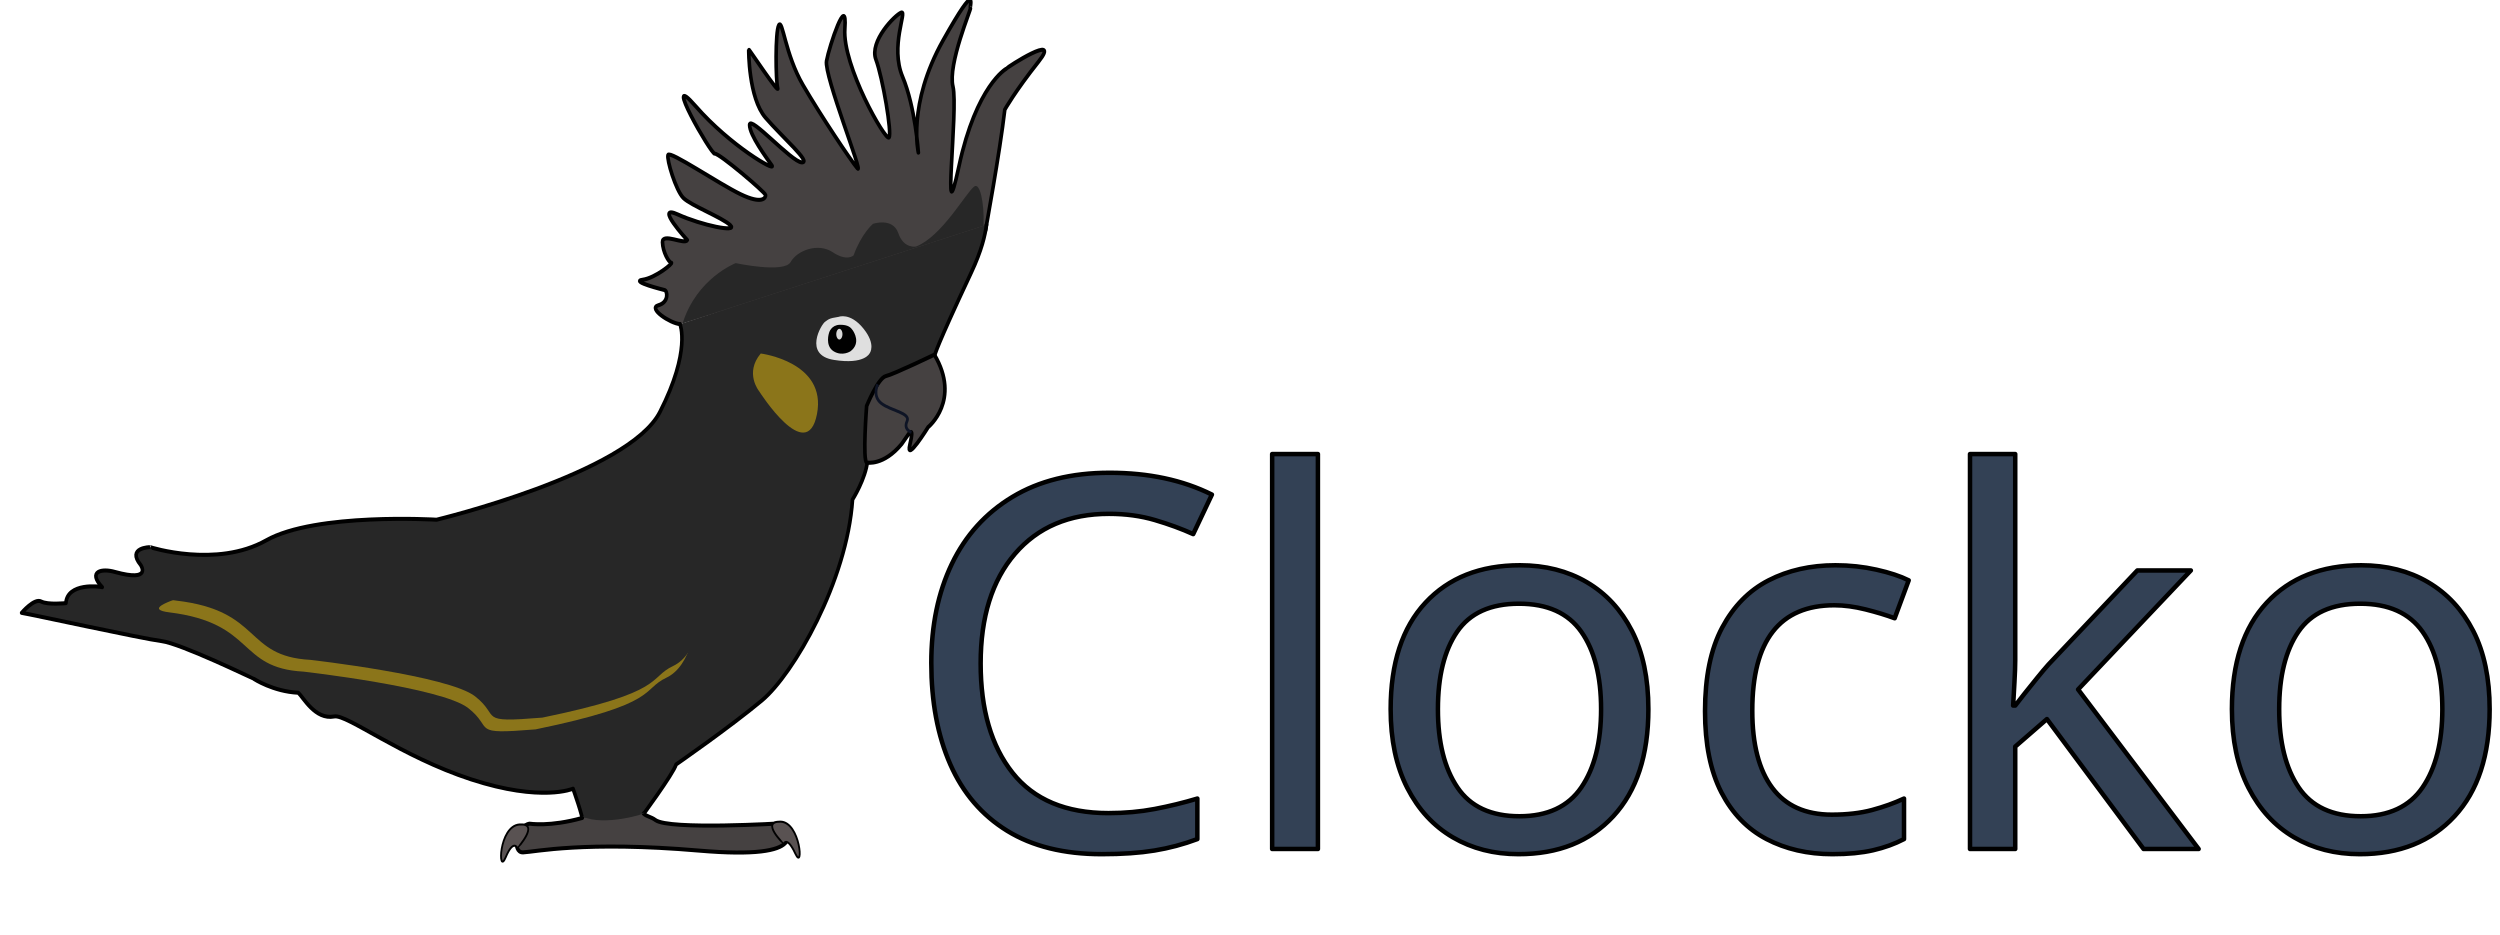
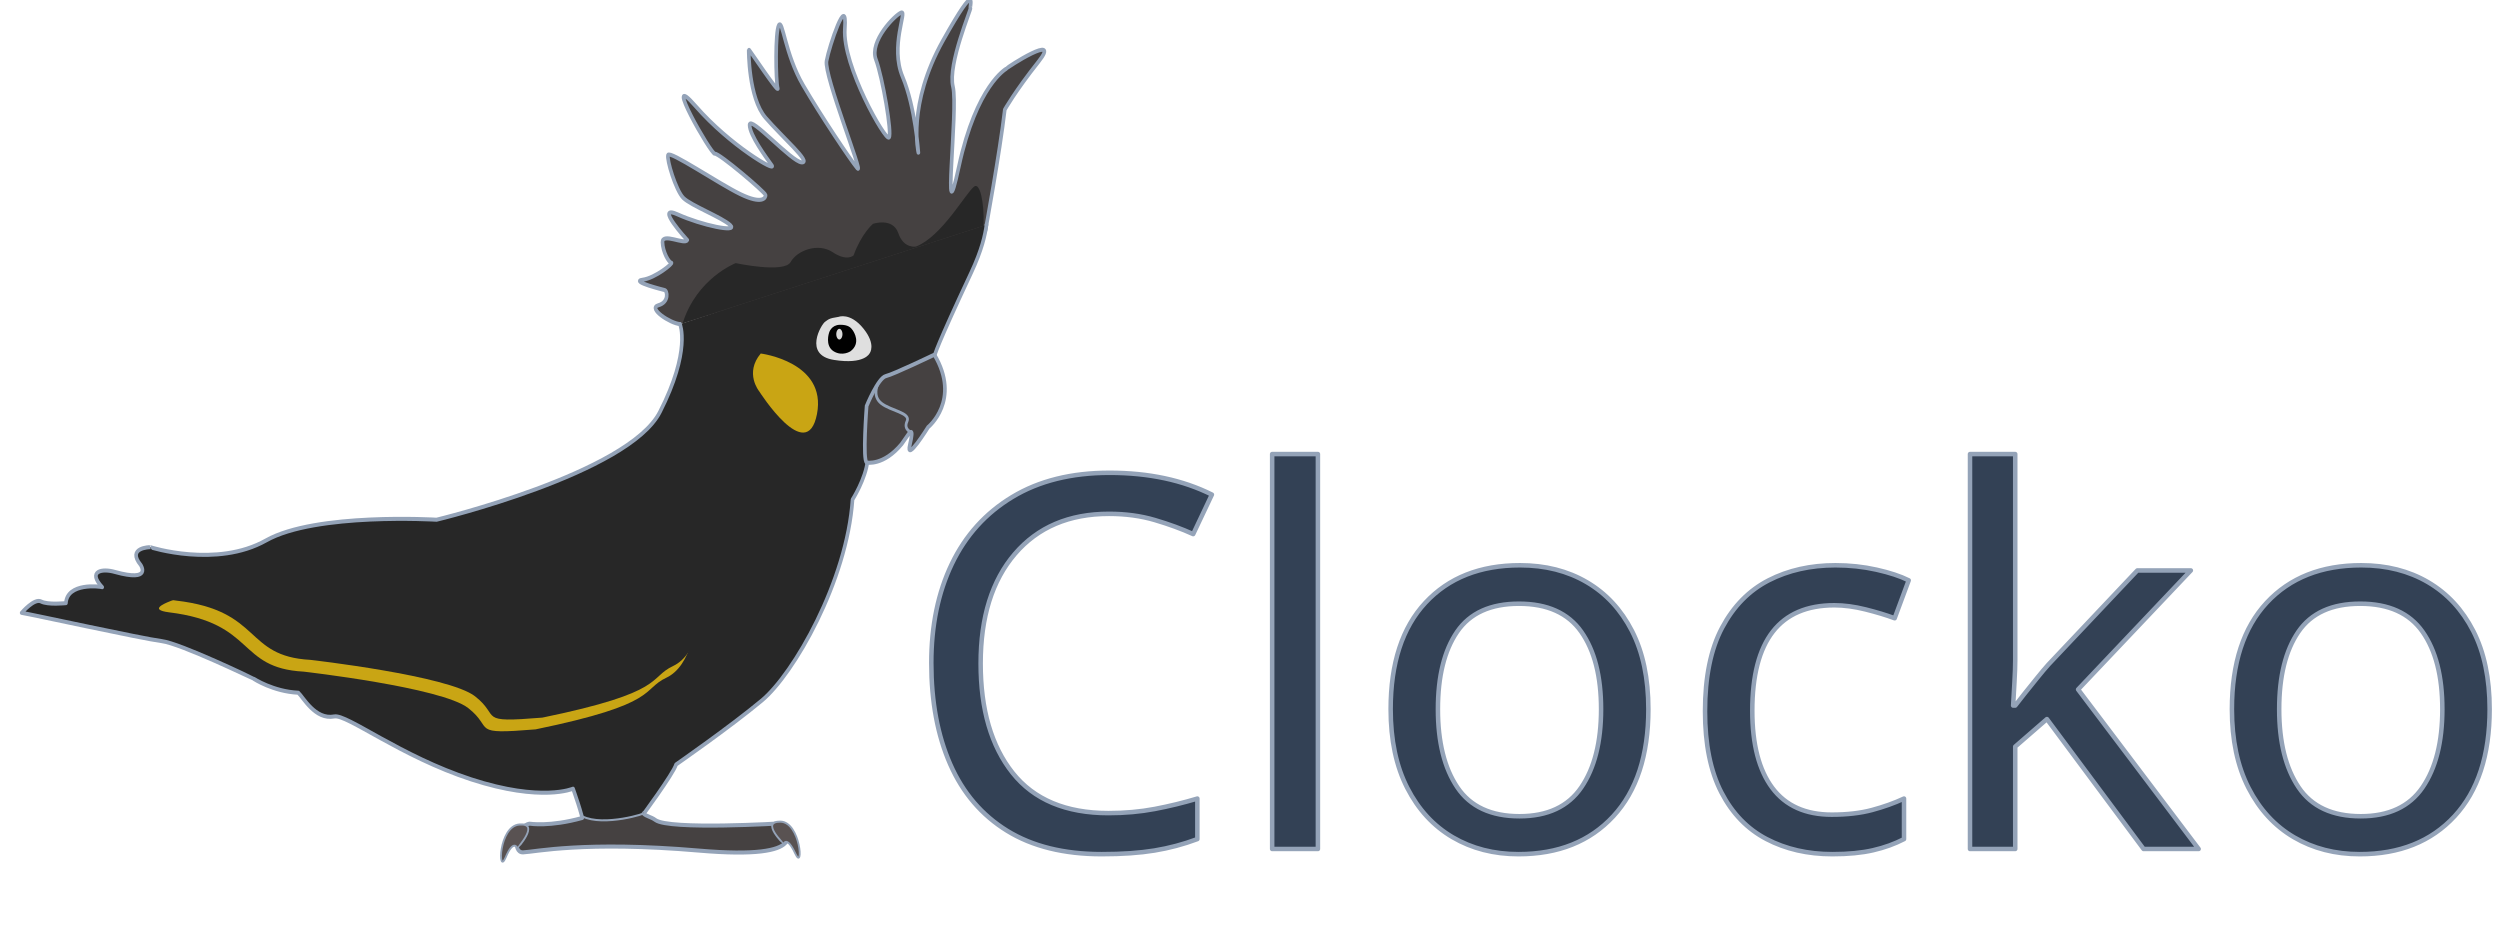
<svg xmlns="http://www.w3.org/2000/svg" viewBox="-1646.792 6944.487 1106.58 413.718">
  <g id="newlogo" transform="matrix(0.812016, 0, 0, 0.904061, -266.7117, 682.7918)" style="">
    <g transform="matrix(1, 0, 0, 1, 52.23534, -63.91656)">
-       <path style="stroke-linecap: round; stroke-linejoin: round; stroke-width: 1.981px; fill: rgb(69, 65, 65); stroke: rgb(0, 0, 0);" d="M -1372.044 7037.251 C -1372.044 7037.251 -1379.856 7075.337 -1382.576 7096.438 C -1382.576 7096.438 -1388.129 7105.366 -1400.984 7119.936 C -1413.839 7134.506 -1383.794 7117.192 -1383.384 7116.468 C -1383.384 7116.468 -1367.088 7108.343 -1357.561 7068.62 C -1348.034 7028.897 -1357.297 7096.72 -1354.325 7107.695 C -1351.353 7118.67 -1364.577 7146.232 -1363.865 7146.232 C -1363.153 7146.232 -1368.624 7161.869 -1348.942 7130.359 C -1329.26 7098.849 -1335.466 7075.366 -1335.466 7075.366 C -1335.466 7075.366 -1333.82 7097.646 -1326.856 7112.52 C -1319.892 7127.394 -1329.51 7145.054 -1326.165 7143.967 C -1322.82 7142.88 -1308.608 7129.897 -1312.305 7121.011 C -1316.002 7112.125 -1321.218 7084.685 -1319.445 7082.781 C -1317.672 7080.877 -1293.937 7117.9 -1295.389 7136.093 C -1296.841 7154.286 -1286.817 7127.373 -1285.407 7120.251 C -1283.997 7113.129 -1305.923 7063.788 -1302.256 7067.679 C -1298.589 7071.57 -1282.333 7093.415 -1272.566 7108.466 C -1262.799 7123.517 -1261.479 7140.987 -1259.415 7137.831 C -1257.351 7134.675 -1257.707 7110.369 -1258.786 7106.894 C -1259.865 7103.419 -1243.02 7126.29 -1242.992 7125.87 C -1242.964 7125.45 -1242.824 7102.199 -1252.152 7092.488 C -1261.48 7082.777 -1277.444 7070.401 -1271.912 7070.606 C -1266.38 7070.811 -1243.504 7093.959 -1243.462 7088.984 C -1243.42 7084.009 -1252.674 7072.809 -1255.56 7069.167 C -1258.446 7065.525 -1232.981 7078.651 -1214.067 7098.116 C -1195.153 7117.581 -1222.596 7074.239 -1224.57 7074.811 C -1226.544 7075.383 -1252.067 7055.948 -1252.177 7054.611 C -1252.287 7053.274 -1250.446 7049.842 -1238.48 7055.047 C -1226.514 7060.252 -1199.883 7076.509 -1199.016 7074.257 C -1198.149 7072.005 -1203.276 7056.899 -1207.336 7053.213 C -1211.396 7049.527 -1228.518 7043.632 -1232.948 7039.859 C -1237.378 7036.086 -1217.374 7039.786 -1204.274 7045.128 C -1191.174 7050.47 -1209.497 7032.575 -1209.497 7032.575 C -1208.228 7030.045 -1195.846 7036.368 -1195.985 7031.55 C -1196.124 7026.732 -1199.45 7021.591 -1200.796 7021.502 C -1202.142 7021.413 -1192.165 7013.986 -1185.141 7013.139 C -1178.117 7012.292 -1197.03 7008.124 -1197.03 7008.124 C -1198.658 7007.968 -1199.771 7002.179 -1193.763 7000.665 C -1187.755 6999.151 -1200.339 6991.753 -1205.494 6991.44" id="crest" transform="matrix(-1, 0, 0, -1, -2586.667, 14140.215)" />
+       <path style="stroke-linecap: round; stroke-linejoin: round; stroke-width: 1.981px; fill: rgb(69, 65, 65); stroke: rgb(148, 163, 184);" d="M -1372.044 7037.251 C -1372.044 7037.251 -1379.856 7075.337 -1382.576 7096.438 C -1382.576 7096.438 -1388.129 7105.366 -1400.984 7119.936 C -1413.839 7134.506 -1383.794 7117.192 -1383.384 7116.468 C -1383.384 7116.468 -1367.088 7108.343 -1357.561 7068.62 C -1348.034 7028.897 -1357.297 7096.72 -1354.325 7107.695 C -1351.353 7118.67 -1364.577 7146.232 -1363.865 7146.232 C -1363.153 7146.232 -1368.624 7161.869 -1348.942 7130.359 C -1329.26 7098.849 -1335.466 7075.366 -1335.466 7075.366 C -1335.466 7075.366 -1333.82 7097.646 -1326.856 7112.52 C -1319.892 7127.394 -1329.51 7145.054 -1326.165 7143.967 C -1322.82 7142.88 -1308.608 7129.897 -1312.305 7121.011 C -1316.002 7112.125 -1321.218 7084.685 -1319.445 7082.781 C -1317.672 7080.877 -1293.937 7117.9 -1295.389 7136.093 C -1296.841 7154.286 -1286.817 7127.373 -1285.407 7120.251 C -1283.997 7113.129 -1305.923 7063.788 -1302.256 7067.679 C -1298.589 7071.57 -1282.333 7093.415 -1272.566 7108.466 C -1262.799 7123.517 -1261.479 7140.987 -1259.415 7137.831 C -1257.351 7134.675 -1257.707 7110.369 -1258.786 7106.894 C -1259.865 7103.419 -1243.02 7126.29 -1242.992 7125.87 C -1242.964 7125.45 -1242.824 7102.199 -1252.152 7092.488 C -1261.48 7082.777 -1277.444 7070.401 -1271.912 7070.606 C -1266.38 7070.811 -1243.504 7093.959 -1243.462 7088.984 C -1243.42 7084.009 -1252.674 7072.809 -1255.56 7069.167 C -1258.446 7065.525 -1232.981 7078.651 -1214.067 7098.116 C -1195.153 7117.581 -1222.596 7074.239 -1224.57 7074.811 C -1226.544 7075.383 -1252.067 7055.948 -1252.177 7054.611 C -1252.287 7053.274 -1250.446 7049.842 -1238.48 7055.047 C -1226.514 7060.252 -1199.883 7076.509 -1199.016 7074.257 C -1198.149 7072.005 -1203.276 7056.899 -1207.336 7053.213 C -1211.396 7049.527 -1228.518 7043.632 -1232.948 7039.859 C -1237.378 7036.086 -1217.374 7039.786 -1204.274 7045.128 C -1191.174 7050.47 -1209.497 7032.575 -1209.497 7032.575 C -1208.228 7030.045 -1195.846 7036.368 -1195.985 7031.55 C -1196.124 7026.732 -1199.45 7021.591 -1200.796 7021.502 C -1202.142 7021.413 -1192.165 7013.986 -1185.141 7013.139 C -1178.117 7012.292 -1197.03 7008.124 -1197.03 7008.124 C -1198.658 7007.968 -1199.771 7002.179 -1193.763 7000.665 C -1187.755 6999.151 -1200.339 6991.753 -1205.494 6991.44" id="crest" transform="matrix(-1, 0, 0, -1, -2586.667, 14140.215)" />
    </g>
-     <path style="stroke-linejoin: round; stroke-linecap: round; fill: rgb(39, 39, 39); stroke-width: 1.981px; stroke: rgb(0, 0, 0);" d="M -1520.675 7283.458 C -1520.675 7283.458 -1526.824 7270.53 -1509.739 7240.418 C -1492.654 7210.306 -1387.998 7187.682 -1387.998 7187.682 C -1387.998 7187.682 -1322.146 7191.273 -1295.087 7177.558 C -1268.028 7163.843 -1231.813 7174.23 -1231.883 7174.248 C -1231.883 7174.248 -1218.906 7174.143 -1226.695 7165.546 C -1226.695 7165.546 -1233.225 7156.979 -1212.723 7162.095 C -1205.604 7163.96 -1197.576 7162.525 -1205.734 7154.647 C -1204.547 7155.052 -1186.645 7157.006 -1185.95 7146.842 C -1185.95 7146.842 -1176.104 7145.902 -1172.42 7147.654 C -1168.736 7149.406 -1161.832 7142.083 -1161.832 7142.083 C -1166.613 7141.435 -1227.795 7129.41 -1238.14 7128.251 C -1248.485 7127.092 -1288.357 7109.784 -1288.374 7109.784 C -1288.374 7109.784 -1298.953 7103.546 -1312.607 7102.978 C -1315.285 7100.851 -1321.807 7089.536 -1332.221 7091.362 C -1338.945 7092.622 -1368.446 7071.805 -1406.907 7060.541 C -1445.368 7049.277 -1462.382 7055.997 -1462.382 7055.997 C -1462.382 7055.997 -1468.048 7041.733 -1467.573 7040.023 C -1467.098 7038.313 -1489.008 7031.686 -1489.008 7041.5 C -1489.008 7041.5 -1497.434 7042.749 -1499.329 7041.748 C -1499.329 7041.748 -1517.08 7063.297 -1518.569 7067.859 C -1518.569 7067.859 -1547.944 7086.165 -1565.325 7099.192 C -1582.706 7112.219 -1611.724 7157.652 -1614.74 7197.565 C -1614.74 7197.565 -1621.899 7207.673 -1622.939 7216.636 L -1659.745 7268.643 C -1659.745 7268.643 -1659.644 7270.76 -1679.43 7308.645 C -1685.215 7319.722 -1687.017 7327.044 -1687.763 7332.078" id="bogy" transform="matrix(-1, 0, 0, -1, -2849.595, 14368.326)" />
+     <path style="stroke-linejoin: round; stroke-linecap: round; fill: rgb(39, 39, 39); stroke-width: 1.981px; stroke: rgb(148, 163, 184);" d="M -1520.675 7283.458 C -1520.675 7283.458 -1526.824 7270.53 -1509.739 7240.418 C -1492.654 7210.306 -1387.998 7187.682 -1387.998 7187.682 C -1387.998 7187.682 -1322.146 7191.273 -1295.087 7177.558 C -1268.028 7163.843 -1231.813 7174.23 -1231.883 7174.248 C -1231.883 7174.248 -1218.906 7174.143 -1226.695 7165.546 C -1226.695 7165.546 -1233.225 7156.979 -1212.723 7162.095 C -1205.604 7163.96 -1197.576 7162.525 -1205.734 7154.647 C -1204.547 7155.052 -1186.645 7157.006 -1185.95 7146.842 C -1185.95 7146.842 -1176.104 7145.902 -1172.42 7147.654 C -1168.736 7149.406 -1161.832 7142.083 -1161.832 7142.083 C -1166.613 7141.435 -1227.795 7129.41 -1238.14 7128.251 C -1248.485 7127.092 -1288.357 7109.784 -1288.374 7109.784 C -1288.374 7109.784 -1298.953 7103.546 -1312.607 7102.978 C -1315.285 7100.851 -1321.807 7089.536 -1332.221 7091.362 C -1338.945 7092.622 -1368.446 7071.805 -1406.907 7060.541 C -1445.368 7049.277 -1462.382 7055.997 -1462.382 7055.997 C -1462.382 7055.997 -1468.048 7041.733 -1467.573 7040.023 C -1467.098 7038.313 -1489.008 7031.686 -1489.008 7041.5 C -1489.008 7041.5 -1497.434 7042.749 -1499.329 7041.748 C -1499.329 7041.748 -1517.08 7063.297 -1518.569 7067.859 C -1518.569 7067.859 -1547.944 7086.165 -1565.325 7099.192 C -1582.706 7112.219 -1611.724 7157.652 -1614.74 7197.565 C -1614.74 7197.565 -1621.899 7207.673 -1622.939 7216.636 L -1659.745 7268.643 C -1659.745 7268.643 -1659.644 7270.76 -1679.43 7308.645 C -1685.215 7319.722 -1687.017 7327.044 -1687.763 7332.078" id="bogy" transform="matrix(-1, 0, 0, -1, -2849.595, 14368.326)" />
    <path style="stroke-width: 3px; stroke-linejoin: round; stroke-linecap: round; fill: rgb(39, 39, 39);" d="M -1327.399 7064.93 C -1327.876 7076.837 -1325.32 7086.104 -1322.38 7084.203 C -1317.858 7081.28 -1304.827 7059.772 -1290.593 7054.783 C -1290.593 7054.783 -1283.909 7053.523 -1280.928 7061.339 C -1277.947 7069.155 -1267.161 7065.905 -1267.161 7065.905 C -1267.161 7065.905 -1260.977 7061.356 -1256.545 7050.451 C -1256.545 7050.451 -1253.096 7047.263 -1245.16 7052.011 C -1237.224 7056.759 -1225.747 7052.872 -1222.254 7047.21 C -1218.761 7041.548 -1192.301 7046.66 -1192.301 7046.66 C -1192.301 7046.66 -1171.098 7039.341 -1163.38 7017.218" id="bogy" transform="matrix(-1, 0, 0, -1, -2490.837, 14101.669)" />
    <g id="beak" transform="matrix(-1, 0, 0, 1, -2762.52, -63.91656)">
-       <path style="stroke-width: 2px; fill: rgb(69, 65, 65); stroke: rgb(0, 0, 0);" d="M -1572.271 7163.75 C -1572.271 7163.75 -1550.066 7173.354 -1545.834 7174.238 C -1541.602 7175.122 -1535.345 7188.892 -1535.345 7188.892 C -1535.345 7188.892 -1533.038 7215.843 -1535.455 7216.581 C -1535.455 7216.581 -1544.537 7218.278 -1554.444 7207.493 L -1558.239 7202.588 C -1558.239 7202.588 -1561.494 7198.191 -1558.941 7207.754 C -1556.388 7217.317 -1568.868 7199.239 -1568.868 7199.239 C -1568.868 7199.239 -1586.972 7186.046 -1572.271 7163.75 Z" />
-       <path style="fill: none; stroke-width: 1.5px; stroke: rgb(14, 20, 37);" d="M -1541.388 7178.266 C -1541.388 7178.266 -1538.249 7183.967 -1543.386 7187.596 C -1548.523 7191.225 -1559.489 7192.232 -1557.382 7196.352 C -1555.275 7200.472 -1559.772 7201.785 -1559.772 7201.785" />
+       <path style="stroke-width: 2px; fill: rgb(69, 65, 65); stroke: rgb(148, 163, 184);" d="M -1572.271 7163.75 C -1572.271 7163.75 -1550.066 7173.354 -1545.834 7174.238 C -1541.602 7175.122 -1535.345 7188.892 -1535.345 7188.892 C -1535.345 7188.892 -1533.038 7215.843 -1535.455 7216.581 C -1535.455 7216.581 -1544.537 7218.278 -1554.444 7207.493 L -1558.239 7202.588 C -1558.239 7202.588 -1561.494 7198.191 -1558.941 7207.754 C -1556.388 7217.317 -1568.868 7199.239 -1568.868 7199.239 C -1568.868 7199.239 -1586.972 7186.046 -1572.271 7163.75 Z" />
+       <path style="fill: none; stroke-width: 1.5px; stroke: rgb(148, 163, 184);" d="M -1541.388 7178.266 C -1541.388 7178.266 -1538.249 7183.967 -1543.386 7187.596 C -1548.523 7191.225 -1559.489 7192.232 -1557.382 7196.352 C -1555.275 7200.472 -1559.772 7201.785 -1559.772 7201.785" />
    </g>
-     <path style="fill: rgb(241, 196, 15); fill-opacity: 0.5;" d="M -1596.726 7203.656 C -1582.711 7197.719 -1593.253 7190.868 -1525.332 7178.317 C -1488.97 7175.63 -1503.033 7178.611 -1488.612 7188.75 C -1474.191 7198.889 -1398.858 7206.589 -1398.858 7206.589 C -1362.487 7208.338 -1372.839 7230.386 -1325.64 7235.612 C -1278.441 7240.838 -1544.879 7282.287 -1581.047 7284.188 C -1617.215 7286.089 -1622.808 7214.705 -1596.726 7203.656 Z" id="wing" transform="matrix(-1, 0, 0, -1, -2932.966, 14461.605)" />
+     <path style="fill: rgb(241, 196, 15); fill-opacity: 0.8;" d="M -1596.726 7203.656 C -1582.711 7197.719 -1593.253 7190.868 -1525.332 7178.317 C -1488.97 7175.63 -1503.033 7178.611 -1488.612 7188.75 C -1474.191 7198.889 -1398.858 7206.589 -1398.858 7206.589 C -1362.487 7208.338 -1372.839 7230.386 -1325.64 7235.612 C -1278.441 7240.838 -1544.879 7282.287 -1581.047 7284.188 C -1617.215 7286.089 -1622.808 7214.705 -1596.726 7203.656 Z" id="wing" transform="matrix(-1, 0, 0, -1, -2932.966, 14461.605)" />
    <g id="eye" transform="matrix(-1.367514, 0, 0, 1.324052, -3322.791, -2386.36)" style="">
      <path style="fill: rgb(223, 223, 223);" d="M -1521.265 7150.532 C -1521.265 7150.532 -1525.854 7148.792 -1531.114 7154.815 C -1536.374 7160.838 -1533.634 7164.002 -1533.634 7164.002 C -1533.634 7164.002 -1531.661 7168.285 -1519.368 7166.454 C -1507.075 7164.623 -1514.398 7153.298 -1515.828 7152.383 C -1517.258 7151.468 -1517.271 7151.093 -1521.265 7150.532 Z" />
      <path style="stroke: rgb(0, 0, 0);" d="M -1525.72 7162.843 C -1525.72 7162.843 -1522.754 7164.666 -1519.542 7162.84 C -1516.33 7161.014 -1517.926 7156.592 -1517.926 7156.592 C -1517.926 7156.592 -1518.619 7154.006 -1521.799 7153.966 C -1524.979 7153.926 -1525.841 7154.965 -1526.406 7155.692 C -1526.971 7156.419 -1529.553 7160.173 -1525.72 7162.843 Z" />
      <ellipse style="fill: rgb(216, 216, 216); stroke: rgb(0, 0, 0);" cx="-1521.564" cy="7156.939" rx="1.736" ry="2.479" />
    </g>
    <g transform="matrix(-0.999567, 0.029425, 0.029425, 0.999567, -2980.932, -37.70676)" id="foot">
-       <path style="stroke-linejoin: round; stroke-linecap: round; stroke-width: 1.981px; fill: rgb(69, 65, 65); stroke: rgb(0, 0, 0);" d="M -1381.336 7408.224 C -1363.612 7412.143 -1352.66 7410.177 -1352.63 7410.18 C -1345.36 7410.865 -1342.324 7424.147 -1348.622 7424.113 C -1354.92 7424.079 -1382.249 7419.414 -1444.533 7426.072 C -1506.817 7432.73 -1492.496 7417.422 -1490.169 7414.04 C -1490.169 7414.04 -1428.401 7415.627 -1421.179 7410.399 C -1418.92 7408.764 -1416.333 7408.519 -1414.774 7407.022" />
-       <path style="stroke-linejoin: round; stroke-linecap: round; fill: rgb(89, 82, 82); stroke: rgb(0, 0, 0);" d="M -1490.723 7424.161 C -1490.723 7424.161 -1492.548 7419.989 -1496.941 7429.09 C -1501.334 7438.191 -1500.258 7413.652 -1489.255 7413.203 C -1478.252 7412.754 -1490.752 7424.05 -1490.723 7424.161 Z" />
-       <path style="stroke-linejoin: round; stroke-linecap: round; fill: rgb(89, 82, 82); stroke: rgb(0, 0, 0);" d="M -1342.69 7416.743 C -1342.69 7416.743 -1344.683 7421.523 -1349.254 7412.422 C -1353.826 7403.321 -1352.706 7427.86 -1341.256 7428.309 C -1329.806 7428.758 -1342.72 7416.854 -1342.69 7416.743 Z" transform="matrix(-1, 0, 0, -1, -2688.305, 14838.722)" />
-       <path style="fill: rgb(39, 39, 39); transform-box: fill-box; transform-origin: 50% 50%;" d="M -1415.152 7406.654 C -1417.461 7406.923 -1392.739 7412.989 -1381.471 7407.435" />
+       <path style="stroke-linejoin: round; stroke-linecap: round; stroke-width: 1.981px; fill: rgb(69, 65, 65); stroke: rgb(148, 163, 184);" d="M -1381.336 7408.224 C -1363.612 7412.143 -1352.66 7410.177 -1352.63 7410.18 C -1345.36 7410.865 -1342.324 7424.147 -1348.622 7424.113 C -1354.92 7424.079 -1382.249 7419.414 -1444.533 7426.072 C -1506.817 7432.73 -1492.496 7417.422 -1490.169 7414.04 C -1490.169 7414.04 -1428.401 7415.627 -1421.179 7410.399 C -1418.92 7408.764 -1416.333 7408.519 -1414.774 7407.022" />
+       <path style="stroke-linejoin: round; stroke-linecap: round; fill: rgb(89, 82, 82); stroke: rgb(148, 163, 184);" d="M -1490.723 7424.161 C -1490.723 7424.161 -1492.548 7419.989 -1496.941 7429.09 C -1501.334 7438.191 -1500.258 7413.652 -1489.255 7413.203 C -1478.252 7412.754 -1490.752 7424.05 -1490.723 7424.161 Z" />
+       <path style="stroke-linejoin: round; stroke-linecap: round; fill: rgb(89, 82, 82); stroke: rgb(148, 163, 184);" d="M -1342.69 7416.743 C -1342.69 7416.743 -1344.683 7421.523 -1349.254 7412.422 C -1353.826 7403.321 -1352.706 7427.86 -1341.256 7428.309 C -1329.806 7428.758 -1342.72 7416.854 -1342.69 7416.743 Z" transform="matrix(-1, 0, 0, -1, -2688.305, 14838.722)" />
+       <path style="fill: rgb(39, 39, 39); transform-box: fill-box; transform-origin: 50% 50%; stroke: rgb(148, 163, 184);" d="M -1415.152 7406.654 C -1417.461 7406.923 -1392.739 7412.989 -1381.471 7407.435" />
    </g>
-     <path style="fill: rgb(241, 196, 15); fill-opacity: 0.5;" d="M -1284.884 7099.264 C -1284.884 7099.264 -1248.697 7103.35 -1254.244 7128.934 C -1259.791 7154.518 -1285.758 7117.737 -1285.758 7117.737 C -1285.758 7117.737 -1293.874 7108.85 -1284.884 7099.264 Z" id="cheek" />
+     <path style="fill: rgb(241, 196, 15); fill-opacity: 0.8;" d="M -1284.884 7099.264 C -1284.884 7099.264 -1248.697 7103.35 -1254.244 7128.934 C -1259.791 7154.518 -1285.758 7117.737 -1285.758 7117.737 C -1285.758 7117.737 -1293.874 7108.85 -1284.884 7099.264 Z" id="cheek" />
    <path style="fill: rgb(39, 39, 39);" d="M -1593.042 7197.793 C -1579.027 7191.856 -1589.569 7185.005 -1521.648 7172.454 C -1485.286 7169.767 -1499.349 7172.748 -1484.928 7182.887 C -1470.507 7193.026 -1395.174 7200.726 -1395.174 7200.726 C -1358.803 7202.475 -1369.109 7224.867 -1321.956 7229.749 C -1274.803 7234.631 -1541.387 7274.533 -1577.363 7278.325 C -1613.339 7282.117 -1619.124 7208.842 -1593.042 7197.793 Z" id="path-1" transform="matrix(-1, 0, 0, -1, -2925.553, 14449.985)" />
  </g>
-   <text style="fill: rgb(51, 65, 85); font-family: 'Apple LiGothic'; font-size: 230px; line-height: 6.16px; stroke: rgb(0, 0, 0); stroke-linecap: round; stroke-linejoin: round; stroke-width: 2px; white-space: pre;" id="clockor2" x="-1248.6" y="7320.27">Clockor2</text>
+   <text style="fill: rgb(51, 65, 85); font-family: 'Apple LiGothic'; font-size: 230px; line-height: 6.16px; stroke: rgb(148, 163, 184); stroke-linecap: round; stroke-linejoin: round; stroke-width: 2px; white-space: pre;" id="clockor2" x="-1248.6" y="7320.27">Clockor2</text>
</svg>
